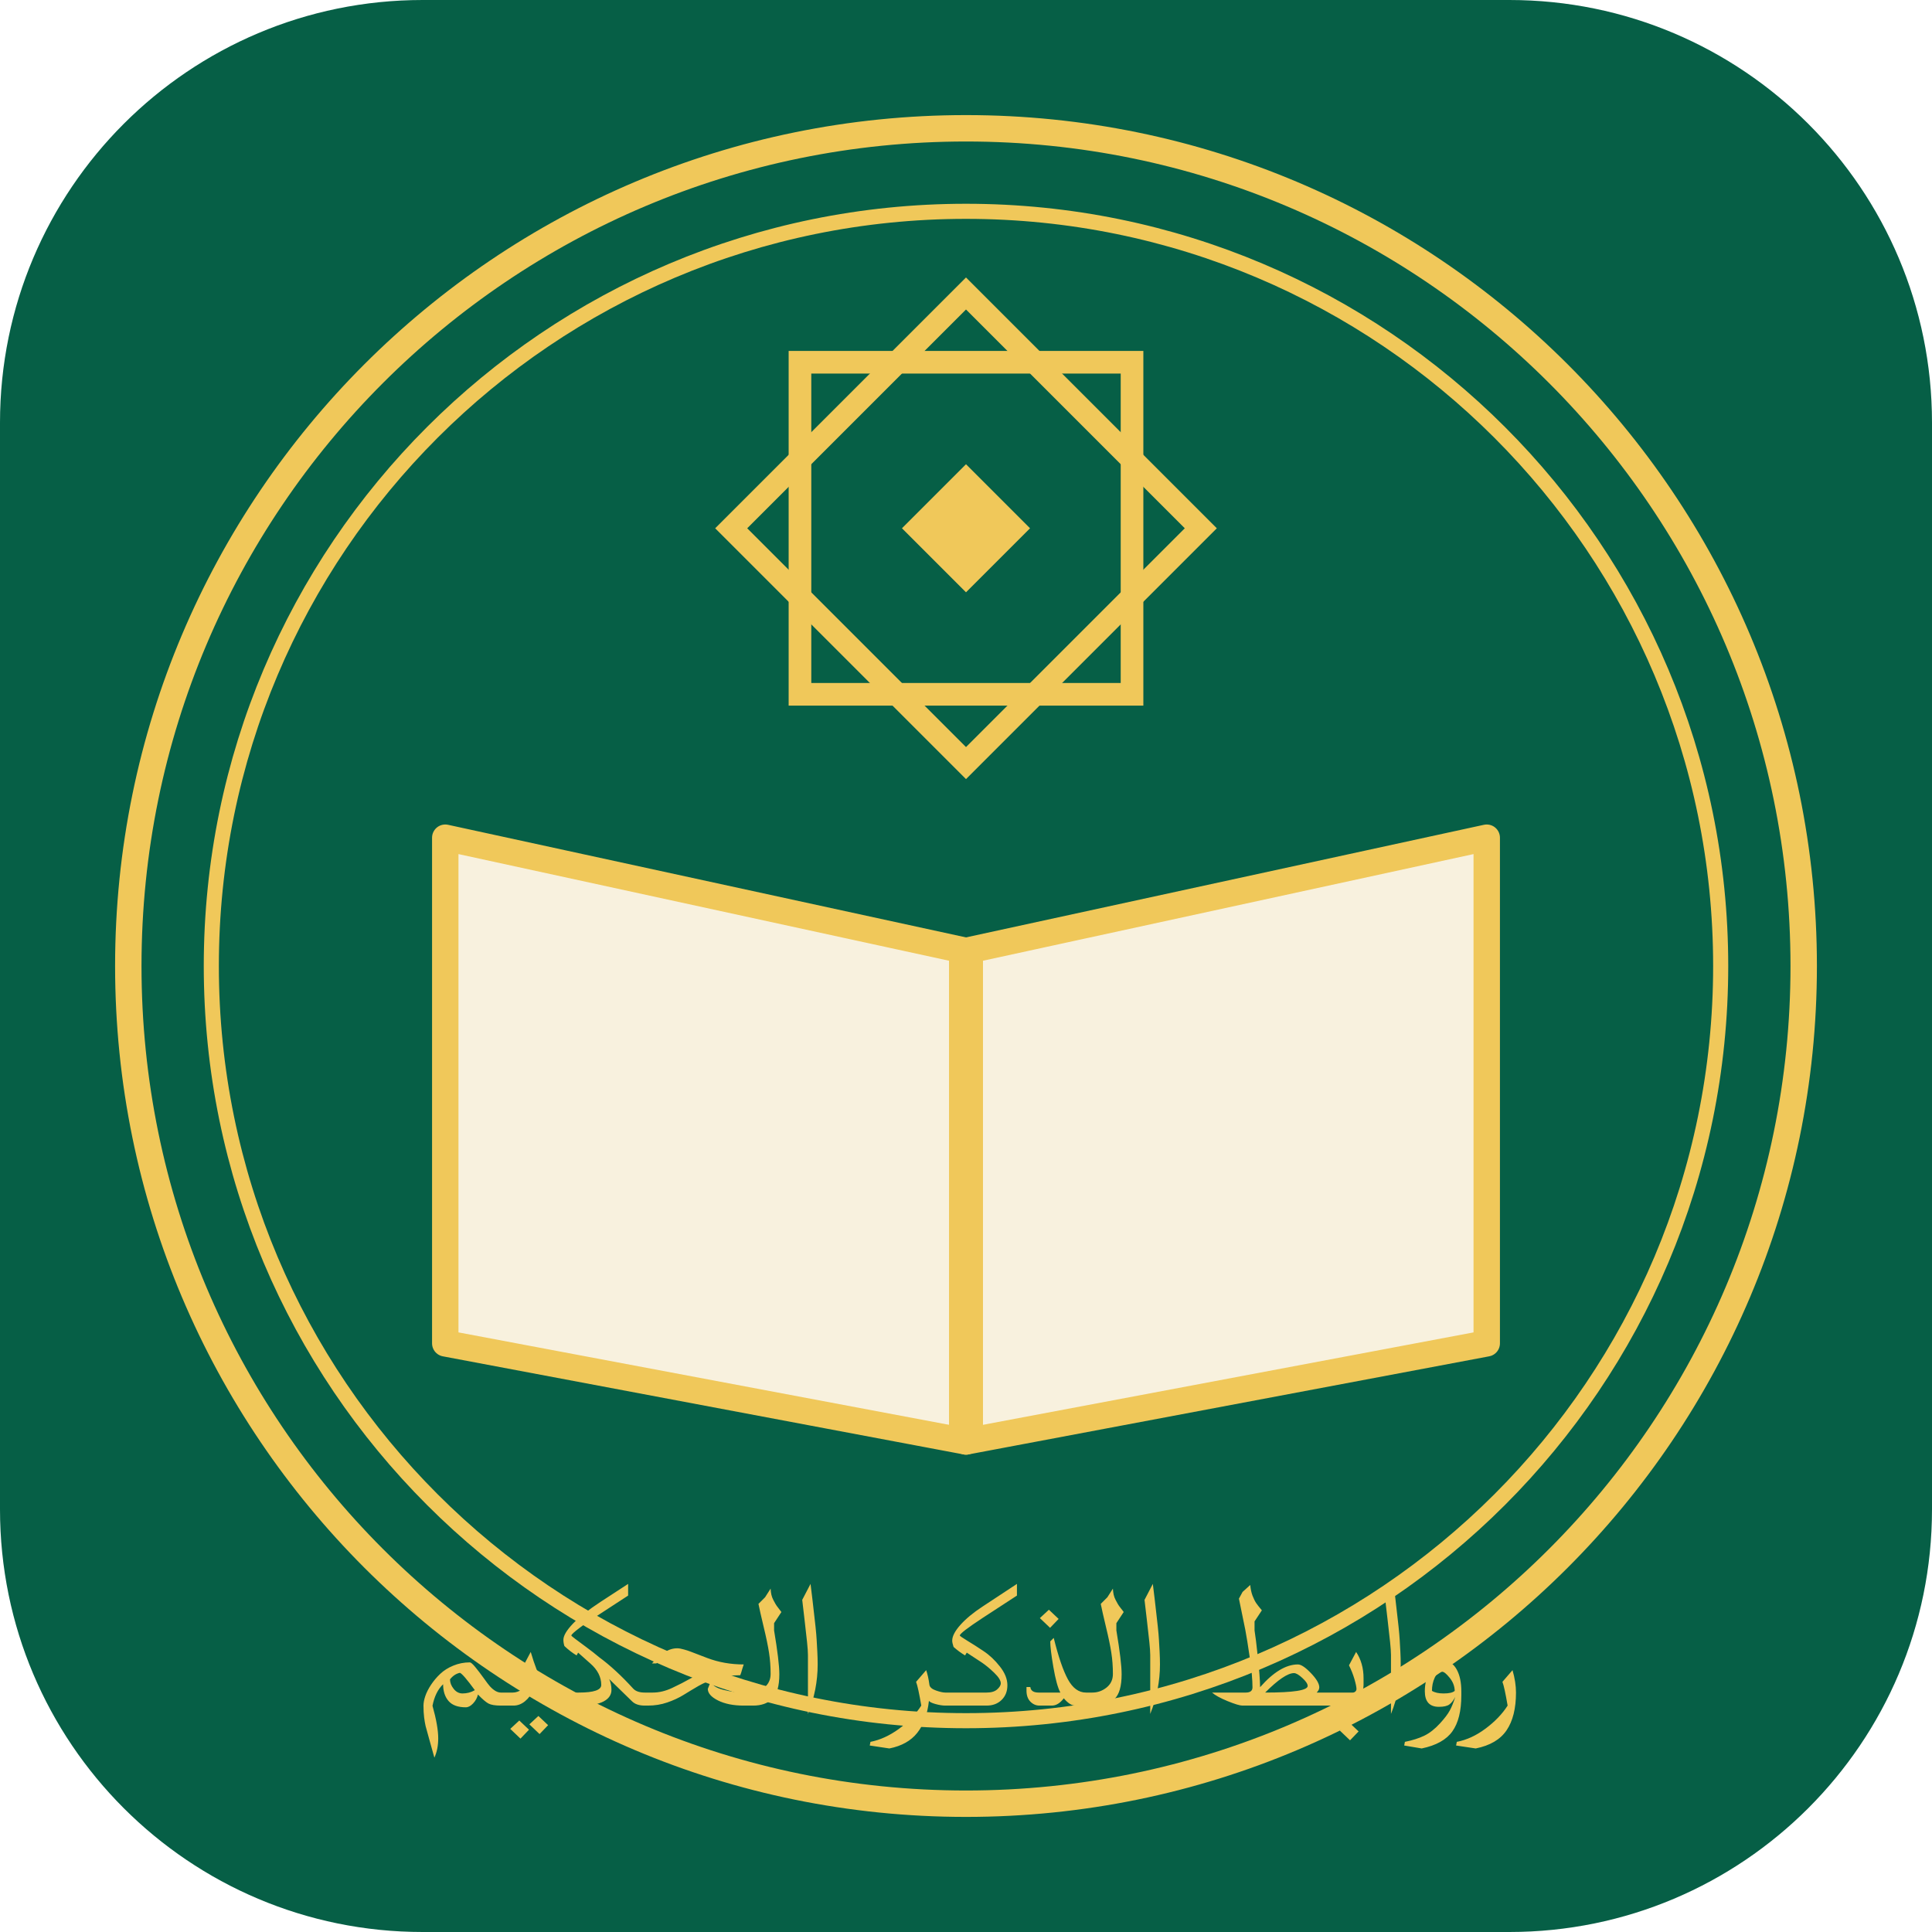
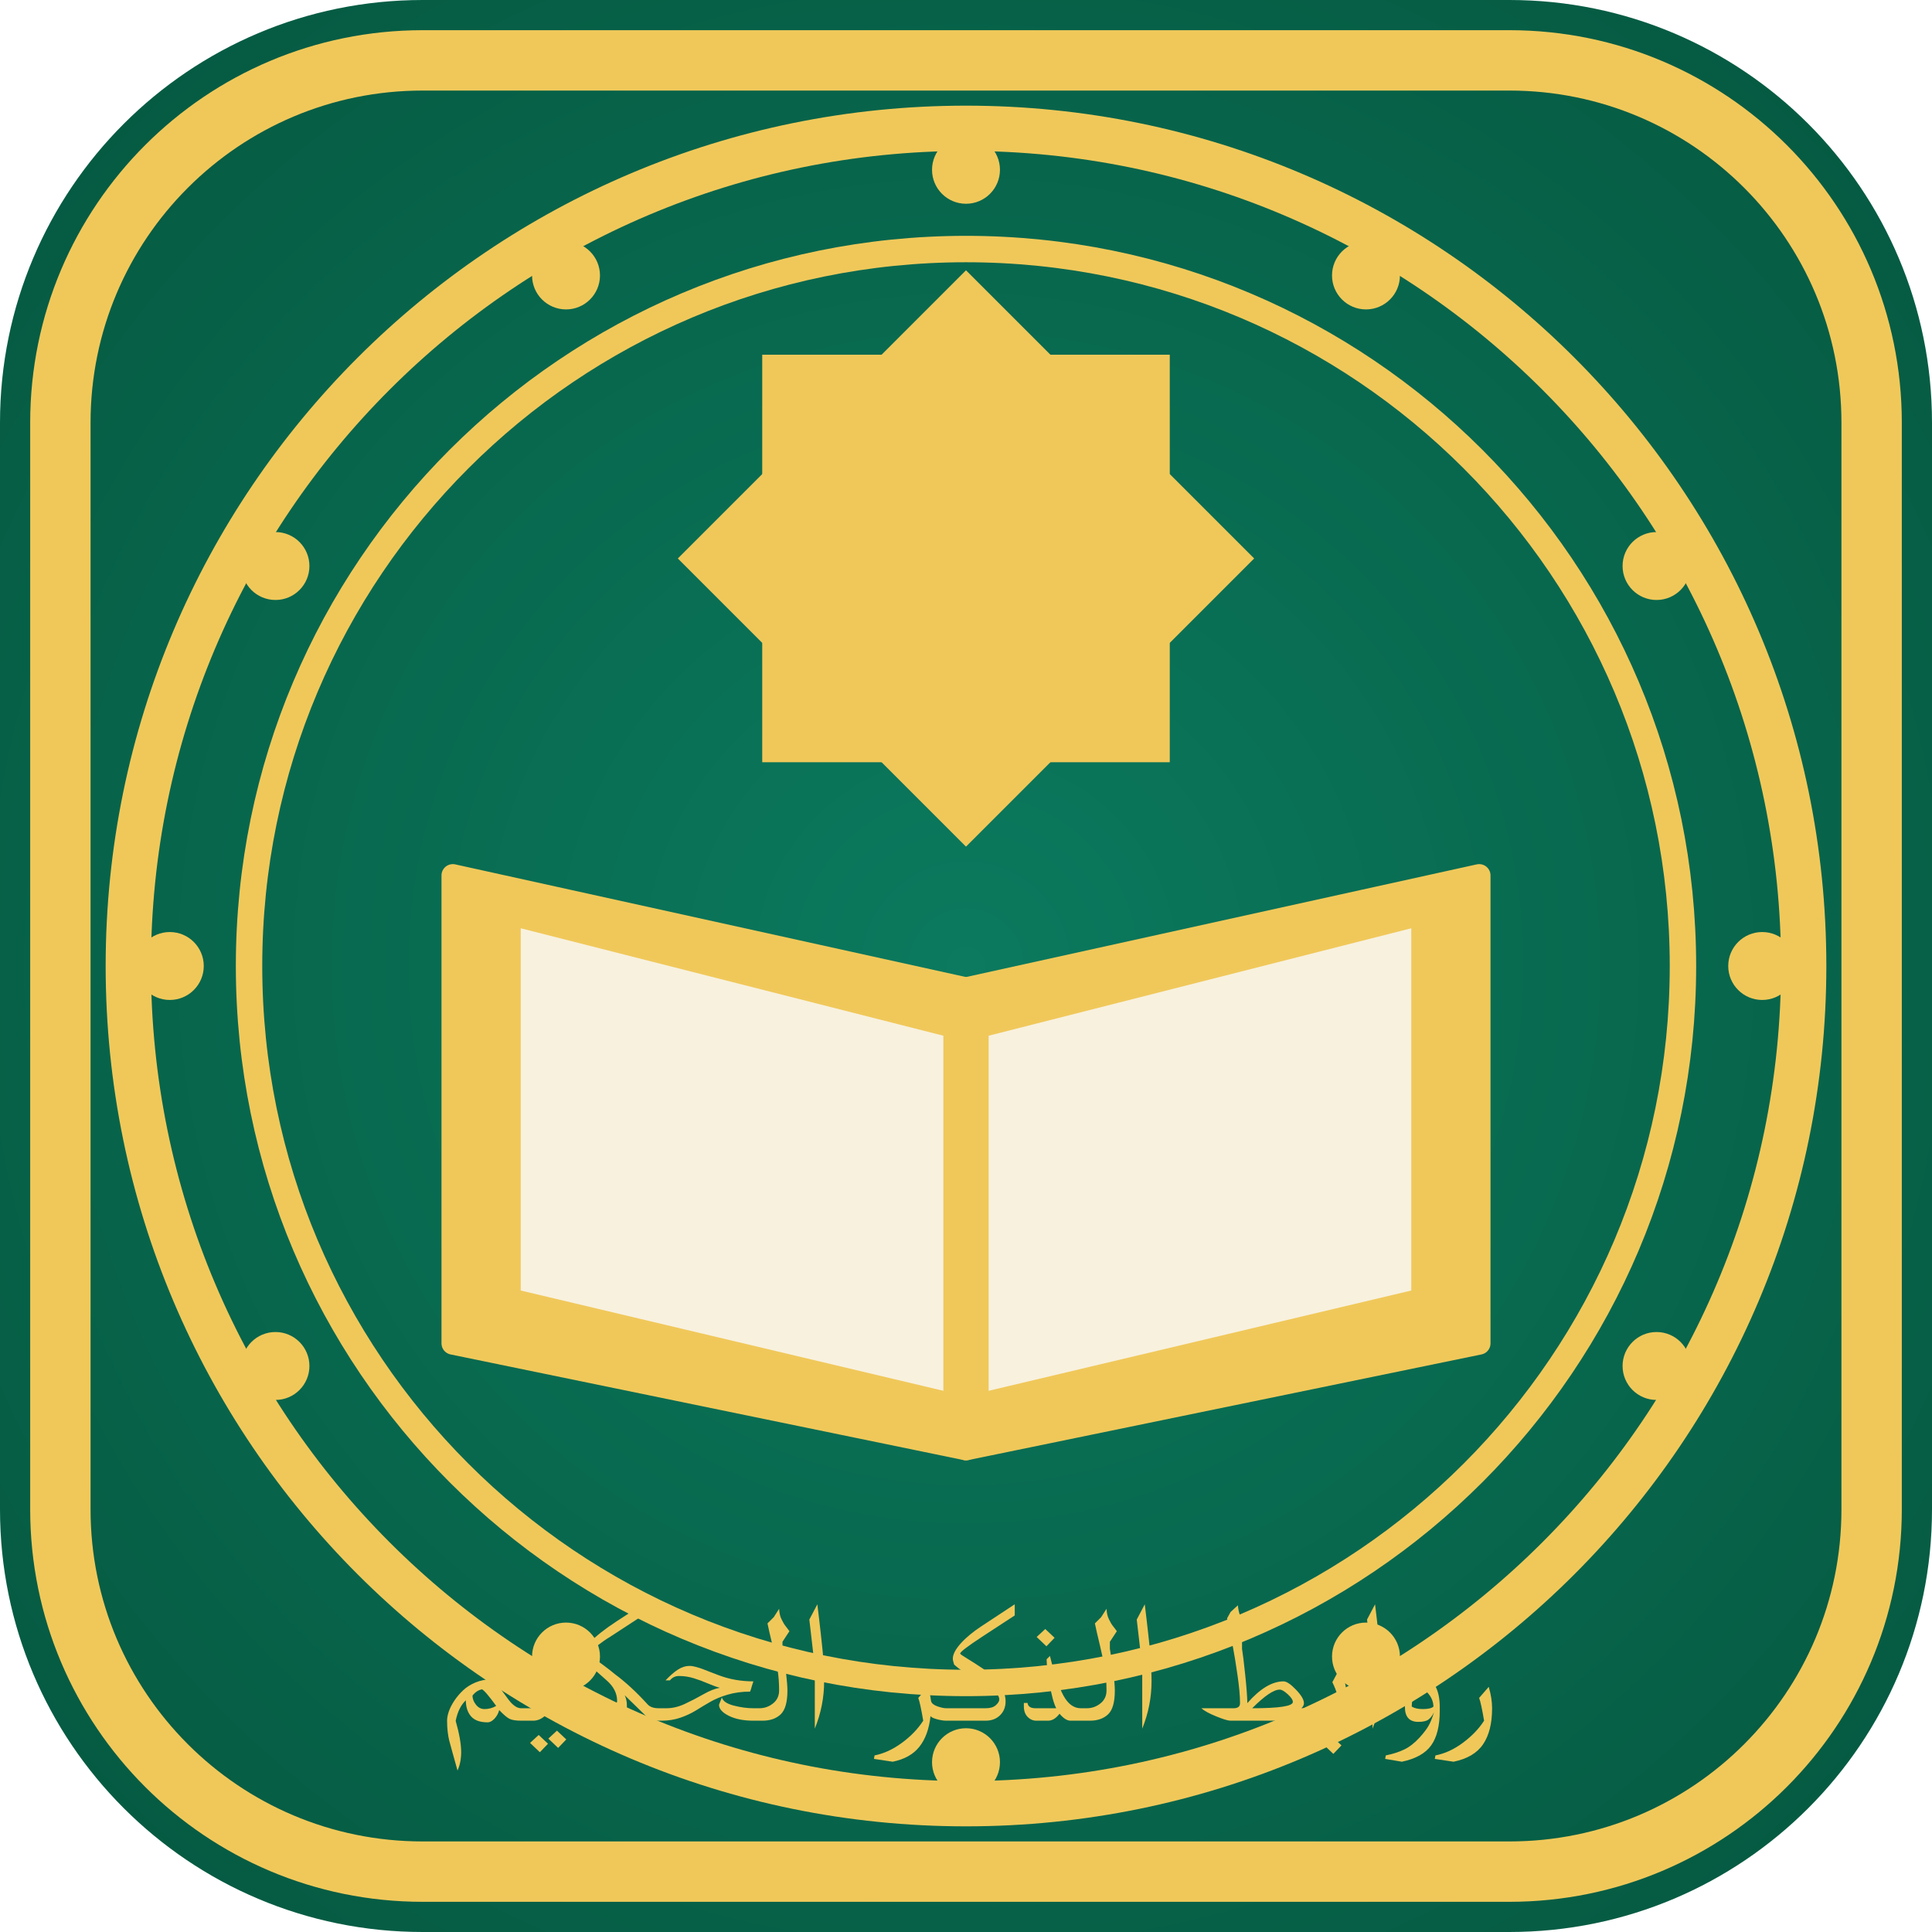
<svg xmlns="http://www.w3.org/2000/svg" viewBox="0 0 512 512">
-   <rect x="0" y="0" width="512" height="512" rx="112" fill="#065f46" />
-   <circle cx="256" cy="256" r="222" fill="none" stroke="#f0c85a" stroke-width="7" />
-   <circle cx="256" cy="256" r="200" fill="none" stroke="#f0c85a" stroke-width="4" />
-   <g fill="none" stroke="#f0c85a" stroke-width="6">
-     <rect x="212" y="96" width="88" height="88" />
-     <rect x="212" y="96" width="88" height="88" transform="rotate(45 256 140)" />
+   <defs>
+     <radialGradient id="g" cx="50%" cy="50%" r="75%">
+       <stop offset="0%" stop-color="#0b7a5e" />
+       <stop offset="100%" stop-color="#04543c" />
+     </radialGradient>
+   </defs>
+   <rect x="0" y="0" width="512" height="512" rx="112" fill="url(#g)" />
+   <rect x="16" y="16" width="480" height="480" rx="96" fill="none" stroke="#f0c85a" stroke-width="16" />
+   <circle cx="256" cy="256" r="222" fill="none" stroke="#f0c85a" stroke-width="12" />
+   <circle cx="256" cy="256" r="190" fill="none" stroke="#f0c85a" stroke-width="7" />
+   <g fill="#f0c85a">
+     <circle cx="467" cy="256" r="9" />
+     <circle cx="439" cy="362" r="9" />
+     <circle cx="362" cy="439" r="9" />
+     <circle cx="256" cy="467" r="9" />
+     <circle cx="150" cy="439" r="9" />
+     <circle cx="73" cy="362" r="9" />
+     <circle cx="45" cy="256" r="9" />
+     <circle cx="73" cy="150" r="9" />
+     <circle cx="150" cy="73" r="9" />
+     <circle cx="256" cy="45" r="9" />
+     <circle cx="362" cy="73" r="9" />
+     <circle cx="439" cy="150" r="9" />
  </g>
-   <rect x="244" y="128" width="24" height="24" fill="#f0c85a" transform="rotate(45 256 140)" />
-   <path d="M256 252 L118 222 L118 356 L256 382 Z" fill="#f8f1de" stroke="#f0c85a" stroke-width="7" stroke-linejoin="round" />
-   <path d="M256 252 L394 222 L394 356 L256 382 Z" fill="#f8f1de" stroke="#f0c85a" stroke-width="7" stroke-linejoin="round" />
-   <line x1="256" y1="252" x2="256" y2="382" stroke="#f0c85a" stroke-width="9" />
-   <text x="256" y="452" text-anchor="middle" font-size="46" fill="#f0c85a" font-family="serif">روابط الذكر الحكيم</text>
+   <g fill="#f0c85a">
+     <rect x="202" y="94" width="108" height="108" />
+     <rect x="202" y="94" width="108" height="108" transform="rotate(45 256 148)" />
+   </g>
+   <path d="M256 262 L120 232 L120 356 L256 384 Z" fill="#f0c85a" stroke="#f0c85a" stroke-width="6" stroke-linejoin="round" />
+   <path d="M256 262 L392 232 L392 356 L256 384 Z" fill="#f0c85a" stroke="#f0c85a" stroke-width="6" stroke-linejoin="round" />
+   <path d="M256 276 L138 246 L138 342 L256 370 Z" fill="#f8f1de" />
+   <path d="M256 276 L374 246 L374 342 L256 370 Z" fill="#f8f1de" />
+   <line x1="256" y1="262" x2="256" y2="384" stroke="#f0c85a" stroke-width="12" />
+   <text x="256" y="456" text-anchor="middle" font-size="44" fill="#f0c85a" font-family="serif">روابط الذكر الحكيم</text>
</svg>
